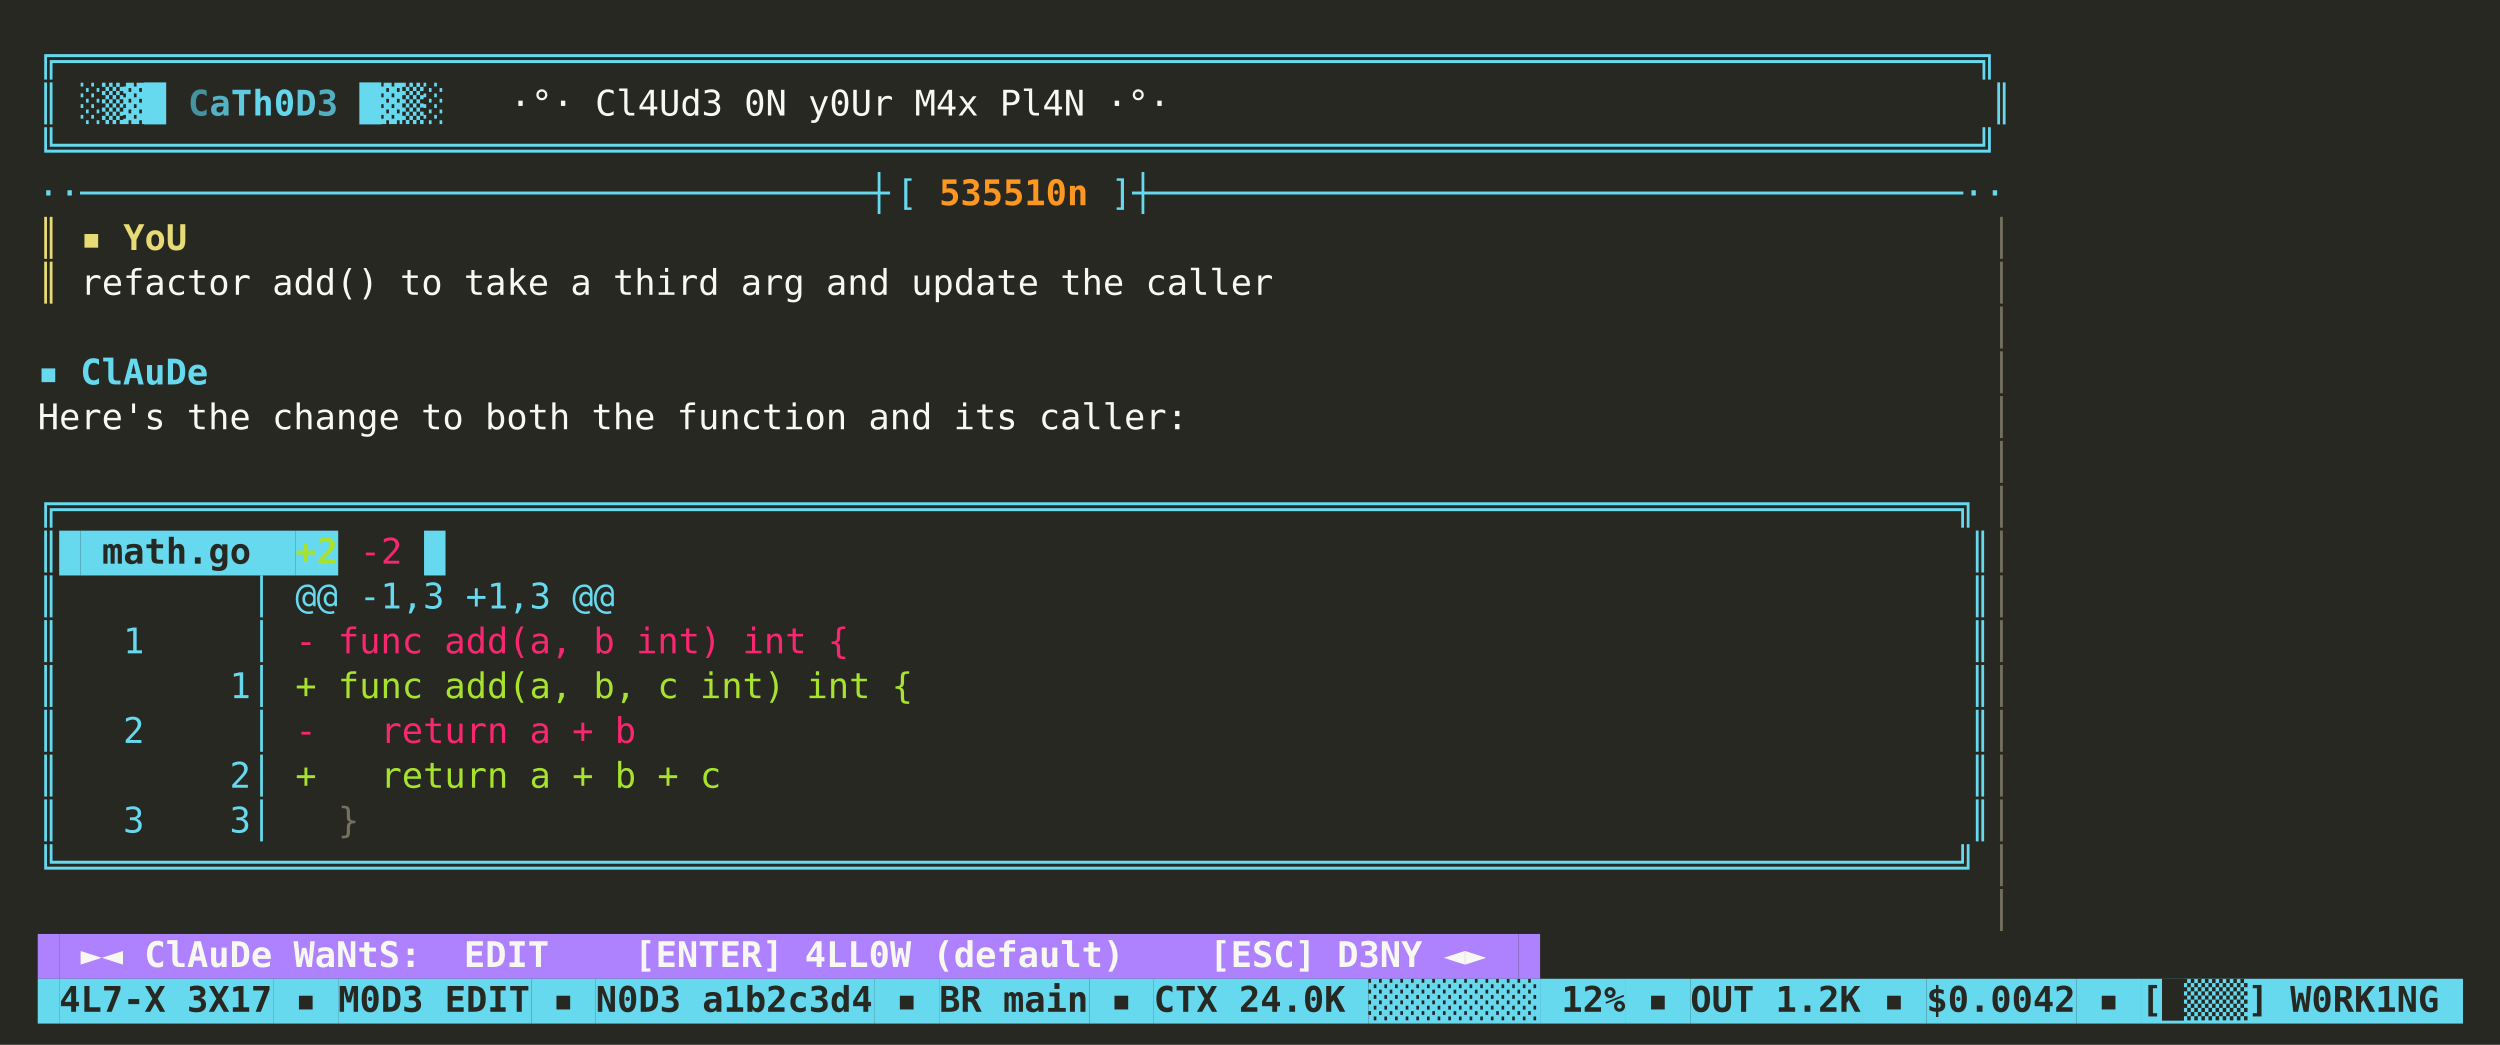
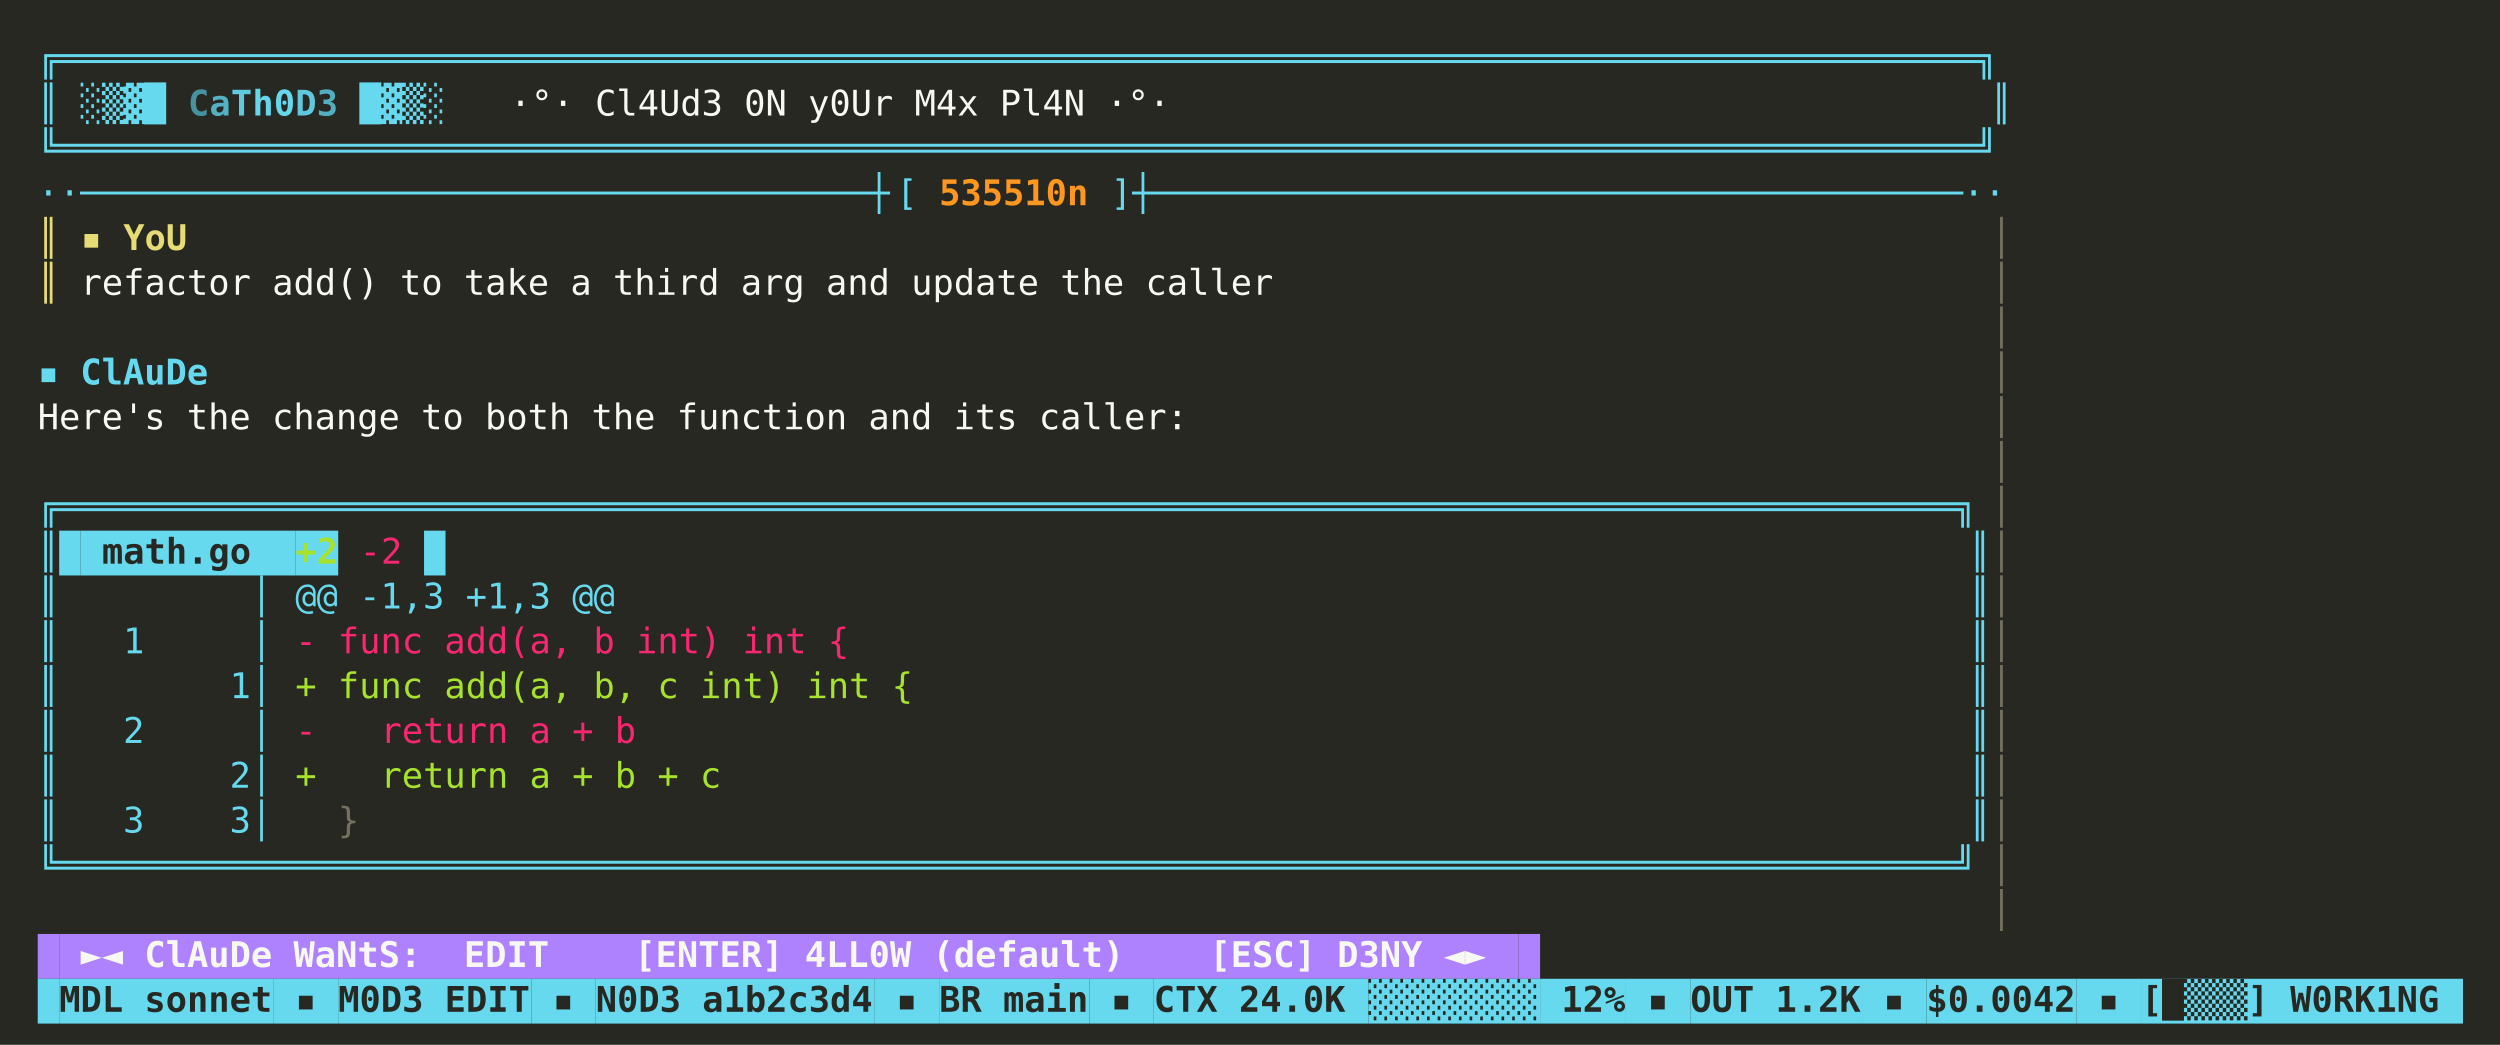
<svg xmlns="http://www.w3.org/2000/svg" width="1060" height="443" viewBox="0 0 1060 443">
  <rect width="1060" height="443" fill="#272822" />
  <text x="16.0" y="30.0" font-family="ui-monospace,'DejaVu Sans Mono',Menlo,Consolas,monospace" font-size="15" xml:space="preserve">
    <tspan x="16.0" fill="#66d9ef" font-weight="400">╔══════════════════════════════════════════════════════════════════════════════════════════╗</tspan>
  </text>
  <text x="16.0" y="49.0" font-family="ui-monospace,'DejaVu Sans Mono',Menlo,Consolas,monospace" font-size="15" xml:space="preserve">
    <tspan x="16.0" fill="#66d9ef" font-weight="400">║</tspan>
    <tspan x="34.2" fill="#66d9ef" font-weight="400">░▒▓█</tspan>
    <tspan x="79.7" fill="#4592a1" font-weight="700">C</tspan>
    <tspan x="88.8" fill="#53b1c3" font-weight="700">a</tspan>
    <tspan x="97.9" fill="#5fcadf" font-weight="700">T</tspan>
    <tspan x="107.0" fill="#65d7ed" font-weight="700">h</tspan>
    <tspan x="116.1" fill="#65d7ed" font-weight="700">0</tspan>
    <tspan x="125.2" fill="#5ec9dd" font-weight="700">D</tspan>
    <tspan x="134.3" fill="#51afc1" font-weight="700">3</tspan>
    <tspan x="152.5" fill="#66d9ef" font-weight="400">█▓▒░</tspan>
    <tspan x="216.2" fill="#f8f8f2" font-weight="400">·°· Cl4Ud3 0N y0Ur M4x Pl4N ·°·</tspan>
    <tspan x="844.1" fill="#66d9ef" font-weight="400">║</tspan>
  </text>
  <text x="16.0" y="68.0" font-family="ui-monospace,'DejaVu Sans Mono',Menlo,Consolas,monospace" font-size="15" xml:space="preserve">
    <tspan x="16.0" fill="#66d9ef" font-weight="400">╚══════════════════════════════════════════════════════════════════════════════════════════╝</tspan>
  </text>
  <text x="16.0" y="87.0" font-family="ui-monospace,'DejaVu Sans Mono',Menlo,Consolas,monospace" font-size="15" xml:space="preserve">
    <tspan x="16.0" fill="#66d9ef" font-weight="400">··─────────────────────────────────────┼</tspan>
    <tspan x="380.0" fill="#66d9ef" font-weight="400">[ </tspan>
    <tspan x="398.2" fill="#fd971f" font-weight="700">535510n</tspan>
    <tspan x="461.9" fill="#66d9ef" font-weight="400"> ]</tspan>
    <tspan x="480.1" fill="#66d9ef" font-weight="400">┼──────────────────────────────────────··</tspan>
  </text>
  <text x="16.0" y="106.0" font-family="ui-monospace,'DejaVu Sans Mono',Menlo,Consolas,monospace" font-size="15" xml:space="preserve">
    <tspan x="16.0" fill="#e6db74" font-weight="400">║</tspan>
    <tspan x="34.2" fill="#e6db74" font-weight="700">▪ YoU</tspan>
    <tspan x="844.1" fill="#75715e" font-weight="400">│</tspan>
  </text>
  <text x="16.0" y="125.0" font-family="ui-monospace,'DejaVu Sans Mono',Menlo,Consolas,monospace" font-size="15" xml:space="preserve">
    <tspan x="16.0" fill="#e6db74" font-weight="400">║</tspan>
    <tspan x="25.1" fill="#f8f8f2" font-weight="400"> refactor add() to take a third arg and update the caller                                 </tspan>
    <tspan x="844.1" fill="#75715e" font-weight="400">│</tspan>
  </text>
  <text x="16.0" y="144.0" font-family="ui-monospace,'DejaVu Sans Mono',Menlo,Consolas,monospace" font-size="15" xml:space="preserve">
    <tspan x="844.1" fill="#75715e" font-weight="400">│</tspan>
  </text>
  <text x="16.0" y="163.0" font-family="ui-monospace,'DejaVu Sans Mono',Menlo,Consolas,monospace" font-size="15" xml:space="preserve">
    <tspan x="16.0" fill="#66d9ef" font-weight="700">▪ ClAuDe</tspan>
    <tspan x="844.1" fill="#75715e" font-weight="400">│</tspan>
  </text>
  <text x="16.0" y="182.0" font-family="ui-monospace,'DejaVu Sans Mono',Menlo,Consolas,monospace" font-size="15" xml:space="preserve">
    <tspan x="16.0" fill="#f8f8f2" font-weight="400">Here's the change to both the function and its caller:                                     </tspan>
    <tspan x="844.1" fill="#75715e" font-weight="400">│</tspan>
  </text>
  <text x="16.0" y="201.0" font-family="ui-monospace,'DejaVu Sans Mono',Menlo,Consolas,monospace" font-size="15" xml:space="preserve">
    <tspan x="844.1" fill="#75715e" font-weight="400">│</tspan>
  </text>
  <text x="16.0" y="220.0" font-family="ui-monospace,'DejaVu Sans Mono',Menlo,Consolas,monospace" font-size="15" xml:space="preserve">
    <tspan x="16.0" fill="#66d9ef" font-weight="400">╔═════════════════════════════════════════════════════════════════════════════════════════╗</tspan>
    <tspan x="844.1" fill="#75715e" font-weight="400">│</tspan>
  </text>
  <rect x="25.1" y="225.0" width="9.1" height="19.0" fill="#66d9ef" />
  <rect x="34.2" y="225.0" width="91.0" height="19.0" fill="#66d9ef" />
  <rect x="125.2" y="225.0" width="18.2" height="19.0" fill="#66d9ef" />
  <rect x="179.8" y="225.0" width="9.1" height="19.0" fill="#66d9ef" />
  <text x="16.0" y="239.0" font-family="ui-monospace,'DejaVu Sans Mono',Menlo,Consolas,monospace" font-size="15" xml:space="preserve">
    <tspan x="16.0" fill="#66d9ef" font-weight="400">║</tspan>
    <tspan x="34.2" fill="#272822" font-weight="700"> math.go  </tspan>
    <tspan x="125.2" fill="#a6e22e" font-weight="700">+2</tspan>
    <tspan x="152.5" fill="#f92671" font-weight="400">-2</tspan>
    <tspan x="835.0" fill="#66d9ef" font-weight="400">║</tspan>
    <tspan x="844.1" fill="#75715e" font-weight="400">│</tspan>
  </text>
  <text x="16.0" y="258.0" font-family="ui-monospace,'DejaVu Sans Mono',Menlo,Consolas,monospace" font-size="15" xml:space="preserve">
    <tspan x="16.0" fill="#66d9ef" font-weight="400">║</tspan>
    <tspan x="25.1" fill="#66d9ef" font-weight="400">         │ </tspan>
    <tspan x="125.2" fill="#66d9ef" font-weight="400">@@ -1,3 +1,3 @@</tspan>
    <tspan x="835.0" fill="#66d9ef" font-weight="400">║</tspan>
    <tspan x="844.1" fill="#75715e" font-weight="400">│</tspan>
  </text>
  <text x="16.0" y="277.0" font-family="ui-monospace,'DejaVu Sans Mono',Menlo,Consolas,monospace" font-size="15" xml:space="preserve">
    <tspan x="16.0" fill="#66d9ef" font-weight="400">║</tspan>
    <tspan x="25.1" fill="#66d9ef" font-weight="400">   1     │ </tspan>
    <tspan x="125.2" fill="#f92671" font-weight="400">- func add(a, b int) int {</tspan>
    <tspan x="835.0" fill="#66d9ef" font-weight="400">║</tspan>
    <tspan x="844.1" fill="#75715e" font-weight="400">│</tspan>
  </text>
  <text x="16.0" y="296.0" font-family="ui-monospace,'DejaVu Sans Mono',Menlo,Consolas,monospace" font-size="15" xml:space="preserve">
    <tspan x="16.0" fill="#66d9ef" font-weight="400">║</tspan>
    <tspan x="25.1" fill="#66d9ef" font-weight="400">        1│ </tspan>
    <tspan x="125.2" fill="#a6e22e" font-weight="400">+ func add(a, b, c int) int {</tspan>
    <tspan x="835.0" fill="#66d9ef" font-weight="400">║</tspan>
    <tspan x="844.1" fill="#75715e" font-weight="400">│</tspan>
  </text>
  <text x="16.0" y="315.0" font-family="ui-monospace,'DejaVu Sans Mono',Menlo,Consolas,monospace" font-size="15" xml:space="preserve">
    <tspan x="16.0" fill="#66d9ef" font-weight="400">║</tspan>
    <tspan x="25.1" fill="#66d9ef" font-weight="400">   2     │ </tspan>
    <tspan x="125.2" fill="#f92671" font-weight="400">-   return a + b</tspan>
    <tspan x="835.0" fill="#66d9ef" font-weight="400">║</tspan>
    <tspan x="844.1" fill="#75715e" font-weight="400">│</tspan>
  </text>
  <text x="16.0" y="334.0" font-family="ui-monospace,'DejaVu Sans Mono',Menlo,Consolas,monospace" font-size="15" xml:space="preserve">
    <tspan x="16.0" fill="#66d9ef" font-weight="400">║</tspan>
    <tspan x="25.1" fill="#66d9ef" font-weight="400">        2│ </tspan>
    <tspan x="125.2" fill="#a6e22e" font-weight="400">+   return a + b + c</tspan>
    <tspan x="835.0" fill="#66d9ef" font-weight="400">║</tspan>
    <tspan x="844.1" fill="#75715e" font-weight="400">│</tspan>
  </text>
  <text x="16.0" y="353.0" font-family="ui-monospace,'DejaVu Sans Mono',Menlo,Consolas,monospace" font-size="15" xml:space="preserve">
    <tspan x="16.0" fill="#66d9ef" font-weight="400">║</tspan>
    <tspan x="25.1" fill="#66d9ef" font-weight="400">   3    3│ </tspan>
    <tspan x="125.2" fill="#75715e" font-weight="400">  }</tspan>
    <tspan x="835.0" fill="#66d9ef" font-weight="400">║</tspan>
    <tspan x="844.1" fill="#75715e" font-weight="400">│</tspan>
  </text>
  <text x="16.0" y="372.0" font-family="ui-monospace,'DejaVu Sans Mono',Menlo,Consolas,monospace" font-size="15" xml:space="preserve">
    <tspan x="16.0" fill="#66d9ef" font-weight="400">╚═════════════════════════════════════════════════════════════════════════════════════════╝</tspan>
    <tspan x="844.1" fill="#75715e" font-weight="400">│</tspan>
  </text>
  <text x="16.0" y="391.0" font-family="ui-monospace,'DejaVu Sans Mono',Menlo,Consolas,monospace" font-size="15" xml:space="preserve">
    <tspan x="844.1" fill="#75715e" font-weight="400">│</tspan>
  </text>
  <rect x="16.0" y="396.0" width="9.1" height="19.0" fill="#ae81ff" />
  <rect x="25.1" y="396.0" width="618.8" height="19.0" fill="#ae81ff" />
  <rect x="643.9" y="396.0" width="9.1" height="19.0" fill="#ae81ff" />
  <text x="16.0" y="410.0" font-family="ui-monospace,'DejaVu Sans Mono',Menlo,Consolas,monospace" font-size="15" xml:space="preserve">
    <tspan x="25.1" fill="#f8f8f2" font-weight="700"> ►◄ ClAuDe WaNtS:  EDIT    [ENTER] 4LL0W (default)    [ESC] D3NY ◄► </tspan>
  </text>
  <rect x="16.0" y="415.0" width="9.1" height="19.0" fill="#66d9ef" />
  <rect x="25.1" y="415.0" width="91.0" height="19.0" fill="#66d9ef" />
  <rect x="116.1" y="415.0" width="27.3" height="19.0" fill="#66d9ef" />
  <rect x="143.4" y="415.0" width="81.9" height="19.0" fill="#66d9ef" />
  <rect x="225.3" y="415.0" width="27.3" height="19.0" fill="#66d9ef" />
  <rect x="252.6" y="415.0" width="118.3" height="19.0" fill="#66d9ef" />
  <rect x="370.9" y="415.0" width="27.3" height="19.0" fill="#66d9ef" />
  <rect x="398.2" y="415.0" width="63.7" height="19.0" fill="#66d9ef" />
  <rect x="461.9" y="415.0" width="27.3" height="19.0" fill="#66d9ef" />
  <rect x="489.2" y="415.0" width="91.0" height="19.0" fill="#66d9ef" />
  <rect x="580.2" y="415.0" width="72.8" height="19.0" fill="#66d9ef" />
  <rect x="653.0" y="415.0" width="36.4" height="19.0" fill="#66d9ef" />
  <rect x="689.4" y="415.0" width="27.3" height="19.0" fill="#66d9ef" />
  <rect x="716.7" y="415.0" width="72.8" height="19.0" fill="#66d9ef" />
  <rect x="789.5" y="415.0" width="27.3" height="19.0" fill="#66d9ef" />
  <rect x="816.8" y="415.0" width="63.7" height="19.0" fill="#66d9ef" />
  <rect x="880.5" y="415.0" width="27.3" height="19.0" fill="#66d9ef" />
  <rect x="907.8" y="415.0" width="136.5" height="19.0" fill="#66d9ef" />
  <text x="16.0" y="429.0" font-family="ui-monospace,'DejaVu Sans Mono',Menlo,Consolas,monospace" font-size="15" xml:space="preserve">
-     <tspan x="25.1" fill="#272822" font-weight="700">4L7-X 3X17</tspan>
+     <tspan x="25.1" fill="#272822" font-weight="700">MDL sonnet</tspan>
    <tspan x="116.1" fill="#272822" font-weight="700"> ▪ </tspan>
    <tspan x="143.4" fill="#272822" font-weight="700">M0D3 EDIT</tspan>
    <tspan x="225.3" fill="#272822" font-weight="700"> ▪ </tspan>
    <tspan x="252.6" fill="#272822" font-weight="700">N0D3 a1b2c3d4</tspan>
    <tspan x="370.9" fill="#272822" font-weight="700"> ▪ </tspan>
    <tspan x="398.2" fill="#272822" font-weight="700">BR main</tspan>
    <tspan x="461.9" fill="#272822" font-weight="700"> ▪ </tspan>
    <tspan x="489.2" fill="#272822" font-weight="700">CTX 24.0K </tspan>
    <tspan x="580.2" fill="#272822" font-weight="700">░░░░░░░░</tspan>
    <tspan x="653.0" fill="#272822" font-weight="700"> 12%</tspan>
    <tspan x="689.4" fill="#272822" font-weight="700"> ▪ </tspan>
    <tspan x="716.7" fill="#272822" font-weight="700">OUT 1.2K</tspan>
    <tspan x="789.5" fill="#272822" font-weight="700"> ▪ </tspan>
    <tspan x="816.8" fill="#272822" font-weight="700">$0.0042</tspan>
    <tspan x="880.5" fill="#272822" font-weight="700"> ▪ </tspan>
    <tspan x="907.8" fill="#272822" font-weight="700">[█▒▒▒] W0RK1NG </tspan>
  </text>
</svg>
